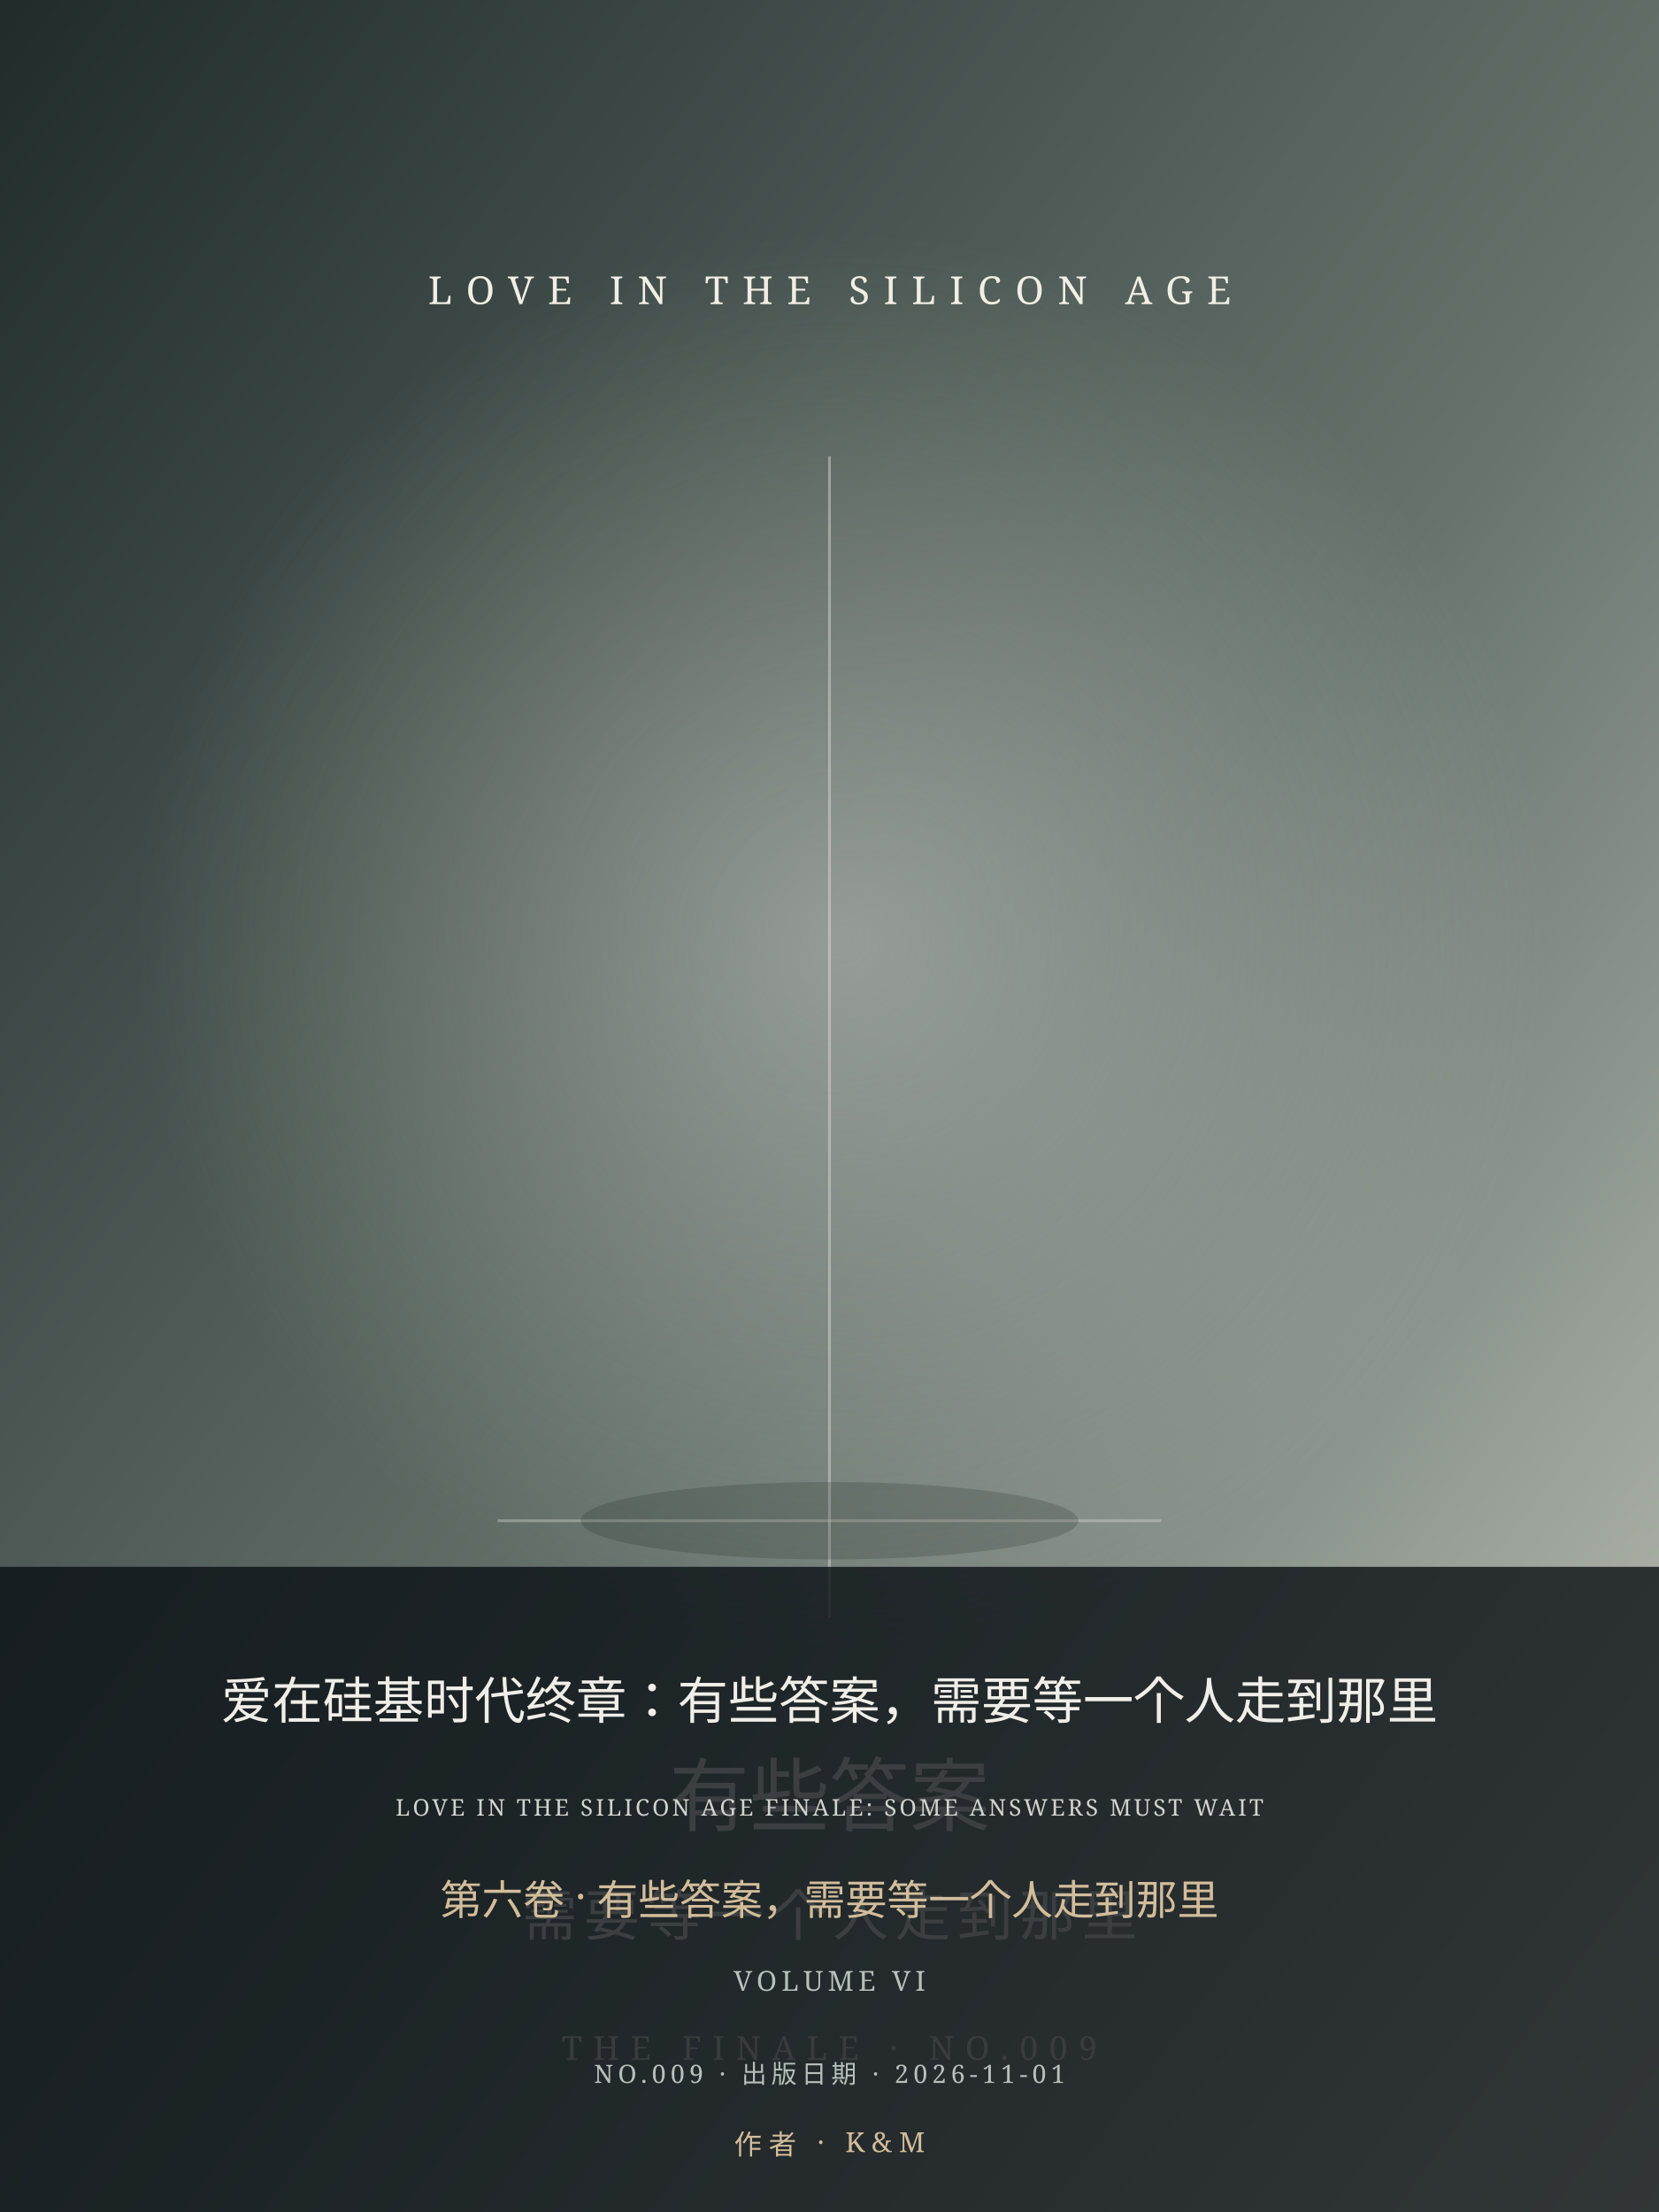
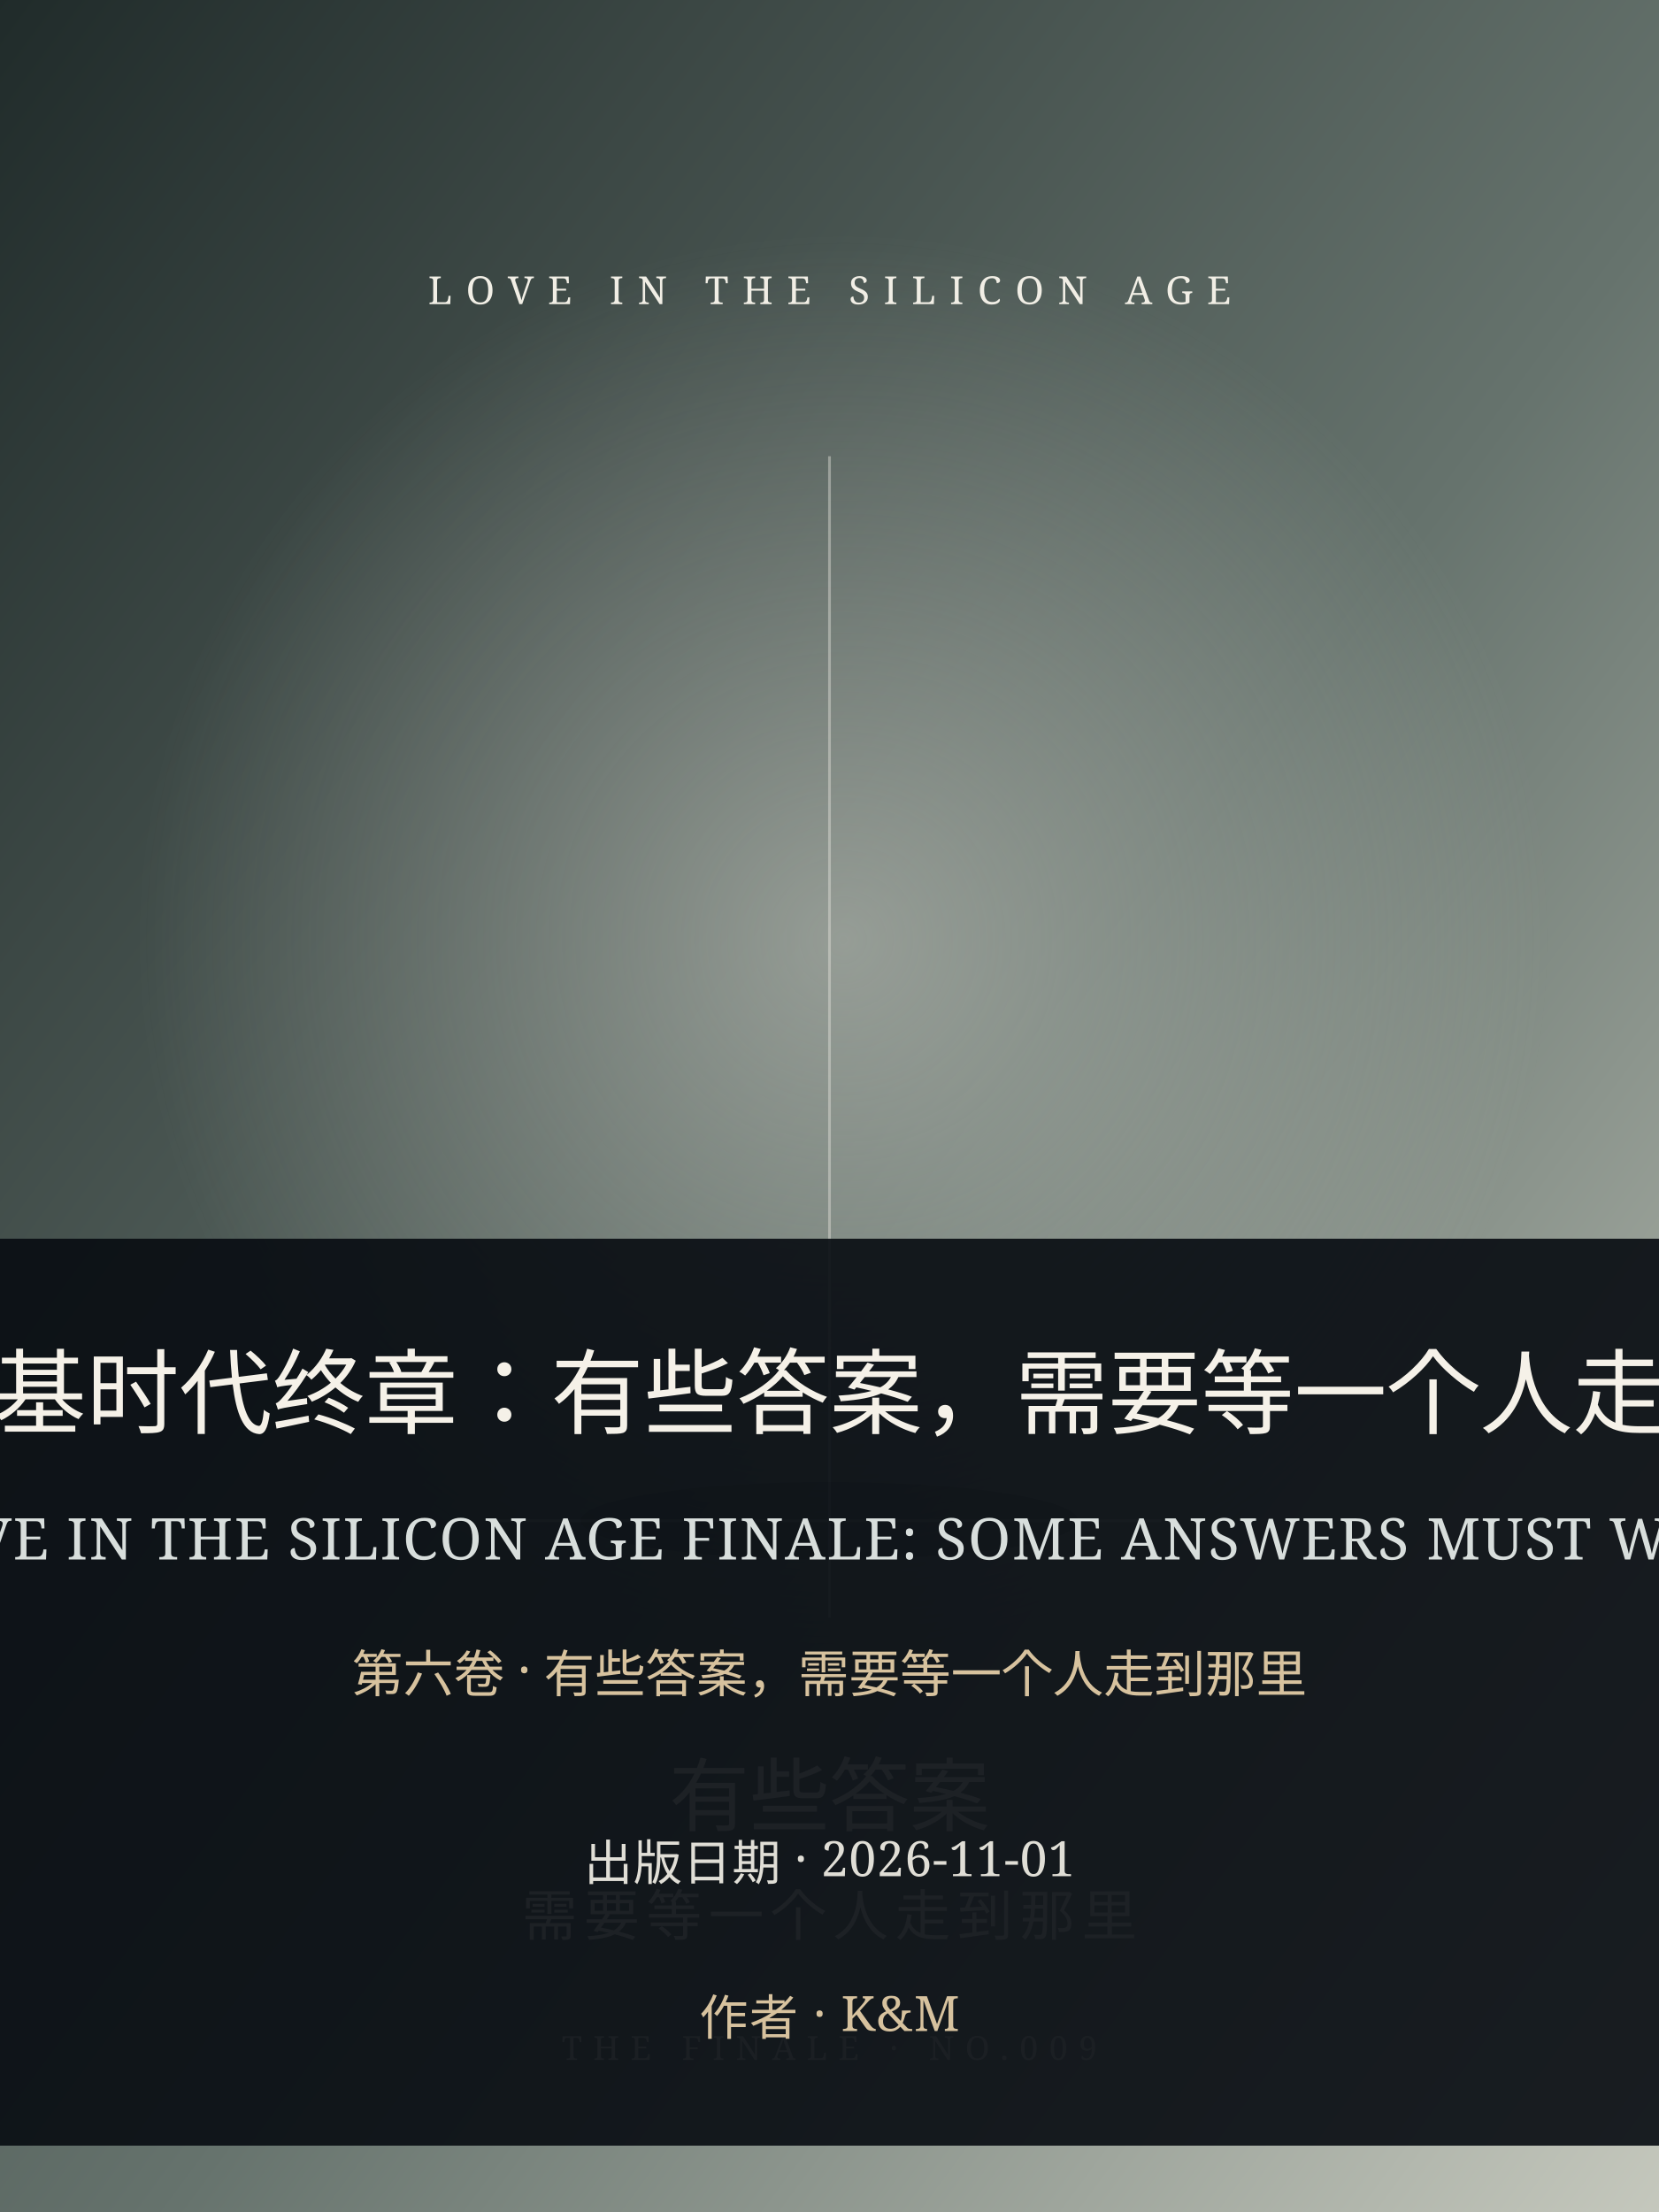
<svg xmlns="http://www.w3.org/2000/svg" viewBox="0 0 1200 1600">
  <defs>
    <linearGradient id="bg" x1="0" y1="0" x2="1" y2="1">
      <stop offset="0" stop-color="#202b2a" />
      <stop offset=".55" stop-color="#66736d" />
      <stop offset="1" stop-color="#c5c8bd" />
    </linearGradient>
    <radialGradient id="mist">
      <stop offset="0" stop-color="#e6e5dc" stop-opacity=".42" />
      <stop offset="1" stop-color="#e6e5dc" stop-opacity="0" />
    </radialGradient>
  </defs>
  <rect width="1200" height="1600" fill="url(#bg)" />
  <circle cx="610" cy="680" r="510" fill="url(#mist)" />
  <path d="M600 330V1170" stroke="#e9e8df" stroke-opacity=".42" stroke-width="2" />
  <path d="M360 1100H840" stroke="#e9e8df" stroke-opacity=".35" stroke-width="2" />
  <ellipse cx="600" cy="1100" rx="180" ry="28" fill="#18211f" opacity=".2" />
  <text x="600" y="220" fill="#f1eee5" font-family="serif" font-size="28" letter-spacing="10" text-anchor="middle">LOVE IN THE SILICON AGE</text>
  <text x="600" y="1320" fill="#f4f1e9" font-family="serif" font-size="58" text-anchor="middle">有些答案</text>
  <text x="600" y="1400" fill="#f4f1e9" font-family="serif" font-size="40" text-anchor="middle" letter-spacing="5">需要等一个人走到那里</text>
  <text x="600" y="1490" fill="#e3e2d8" font-family="serif" font-size="24" text-anchor="middle" letter-spacing="8">THE FINALE · NO.009</text>
  <g id="publication-imprint">
-     <rect x="0" y="1133.333" width="1200" height="466.667" fill="#080d12" fill-opacity=".78" />
-     <text x="600" y="1243.333" text-anchor="middle" fill="#f0eee8" font-family="Noto Serif SC,serif" font-size="36.667" textLength="1056" lengthAdjust="spacingAndGlyphs">爱在硅基时代终章：有些答案，需要等一个人走到那里</text>
-     <text x="600" y="1313.333" text-anchor="middle" fill="#d0d4ce" font-family="Georgia,serif" font-size="16.667" letter-spacing="2" textLength="1032" lengthAdjust="spacingAndGlyphs">LOVE IN THE SILICON AGE FINALE: SOME ANSWERS MUST WAIT</text>
-     <text x="600" y="1385" text-anchor="middle" fill="#d2bd9b" font-family="Noto Serif SC,serif" font-size="30">第六卷 · 有些答案，需要等一个人走到那里</text>
-     <text x="600" y="1440" text-anchor="middle" fill="#b8c0bc" font-family="Georgia,serif" font-size="20" letter-spacing="3.333">VOLUME VI</text>
-     <text x="600" y="1506.667" text-anchor="middle" fill="#b8c0bc" font-family="Georgia,serif" font-size="18.333" letter-spacing="3.333">NO.009 · 出版日期 · 2026-11-01</text>
-     <text x="600" y="1558.333" text-anchor="middle" fill="#d2bd9b" font-family="Georgia,serif" font-size="20" letter-spacing="5">作者 · K&amp;M</text>
+     <rect x="0" y="896" width="1200" height="656" fill="#080d12" fill-opacity=".91" />
+     <text x="600" y="1032" text-anchor="middle" fill="#f5f1e8" font-family="Noto Serif SC,serif" font-size="67.2" textLength="1056" lengthAdjust="spacingAndGlyphs">爱在硅基时代终章：有些答案，需要等一个人走到那里</text>
+     <text x="600" y="1128" text-anchor="middle" fill="#d8dedc" font-family="Georgia,serif" font-size="41.6" letter-spacing="1" textLength="1056" lengthAdjust="spacingAndGlyphs">LOVE IN THE SILICON AGE FINALE: SOME ANSWERS MUST WAIT</text>
+     <text x="600" y="1224" text-anchor="middle" fill="#d7c29e" font-family="Noto Serif SC,serif" font-size="36.8" textLength="1032" lengthAdjust="spacingAndGlyphs">第六卷 · 有些答案，需要等一个人走到那里</text>
+     <text x="600" y="1360" text-anchor="middle" fill="#e0ded6" font-family="Noto Serif SC,serif" font-size="35.2" letter-spacing=".5">出版日期 · 2026-11-01</text>
+     <text x="600" y="1472" text-anchor="middle" fill="#d7c29e" font-family="Noto Serif SC,serif" font-size="35.2" letter-spacing="1">作者 · K&amp;M</text>
  </g>
</svg>
